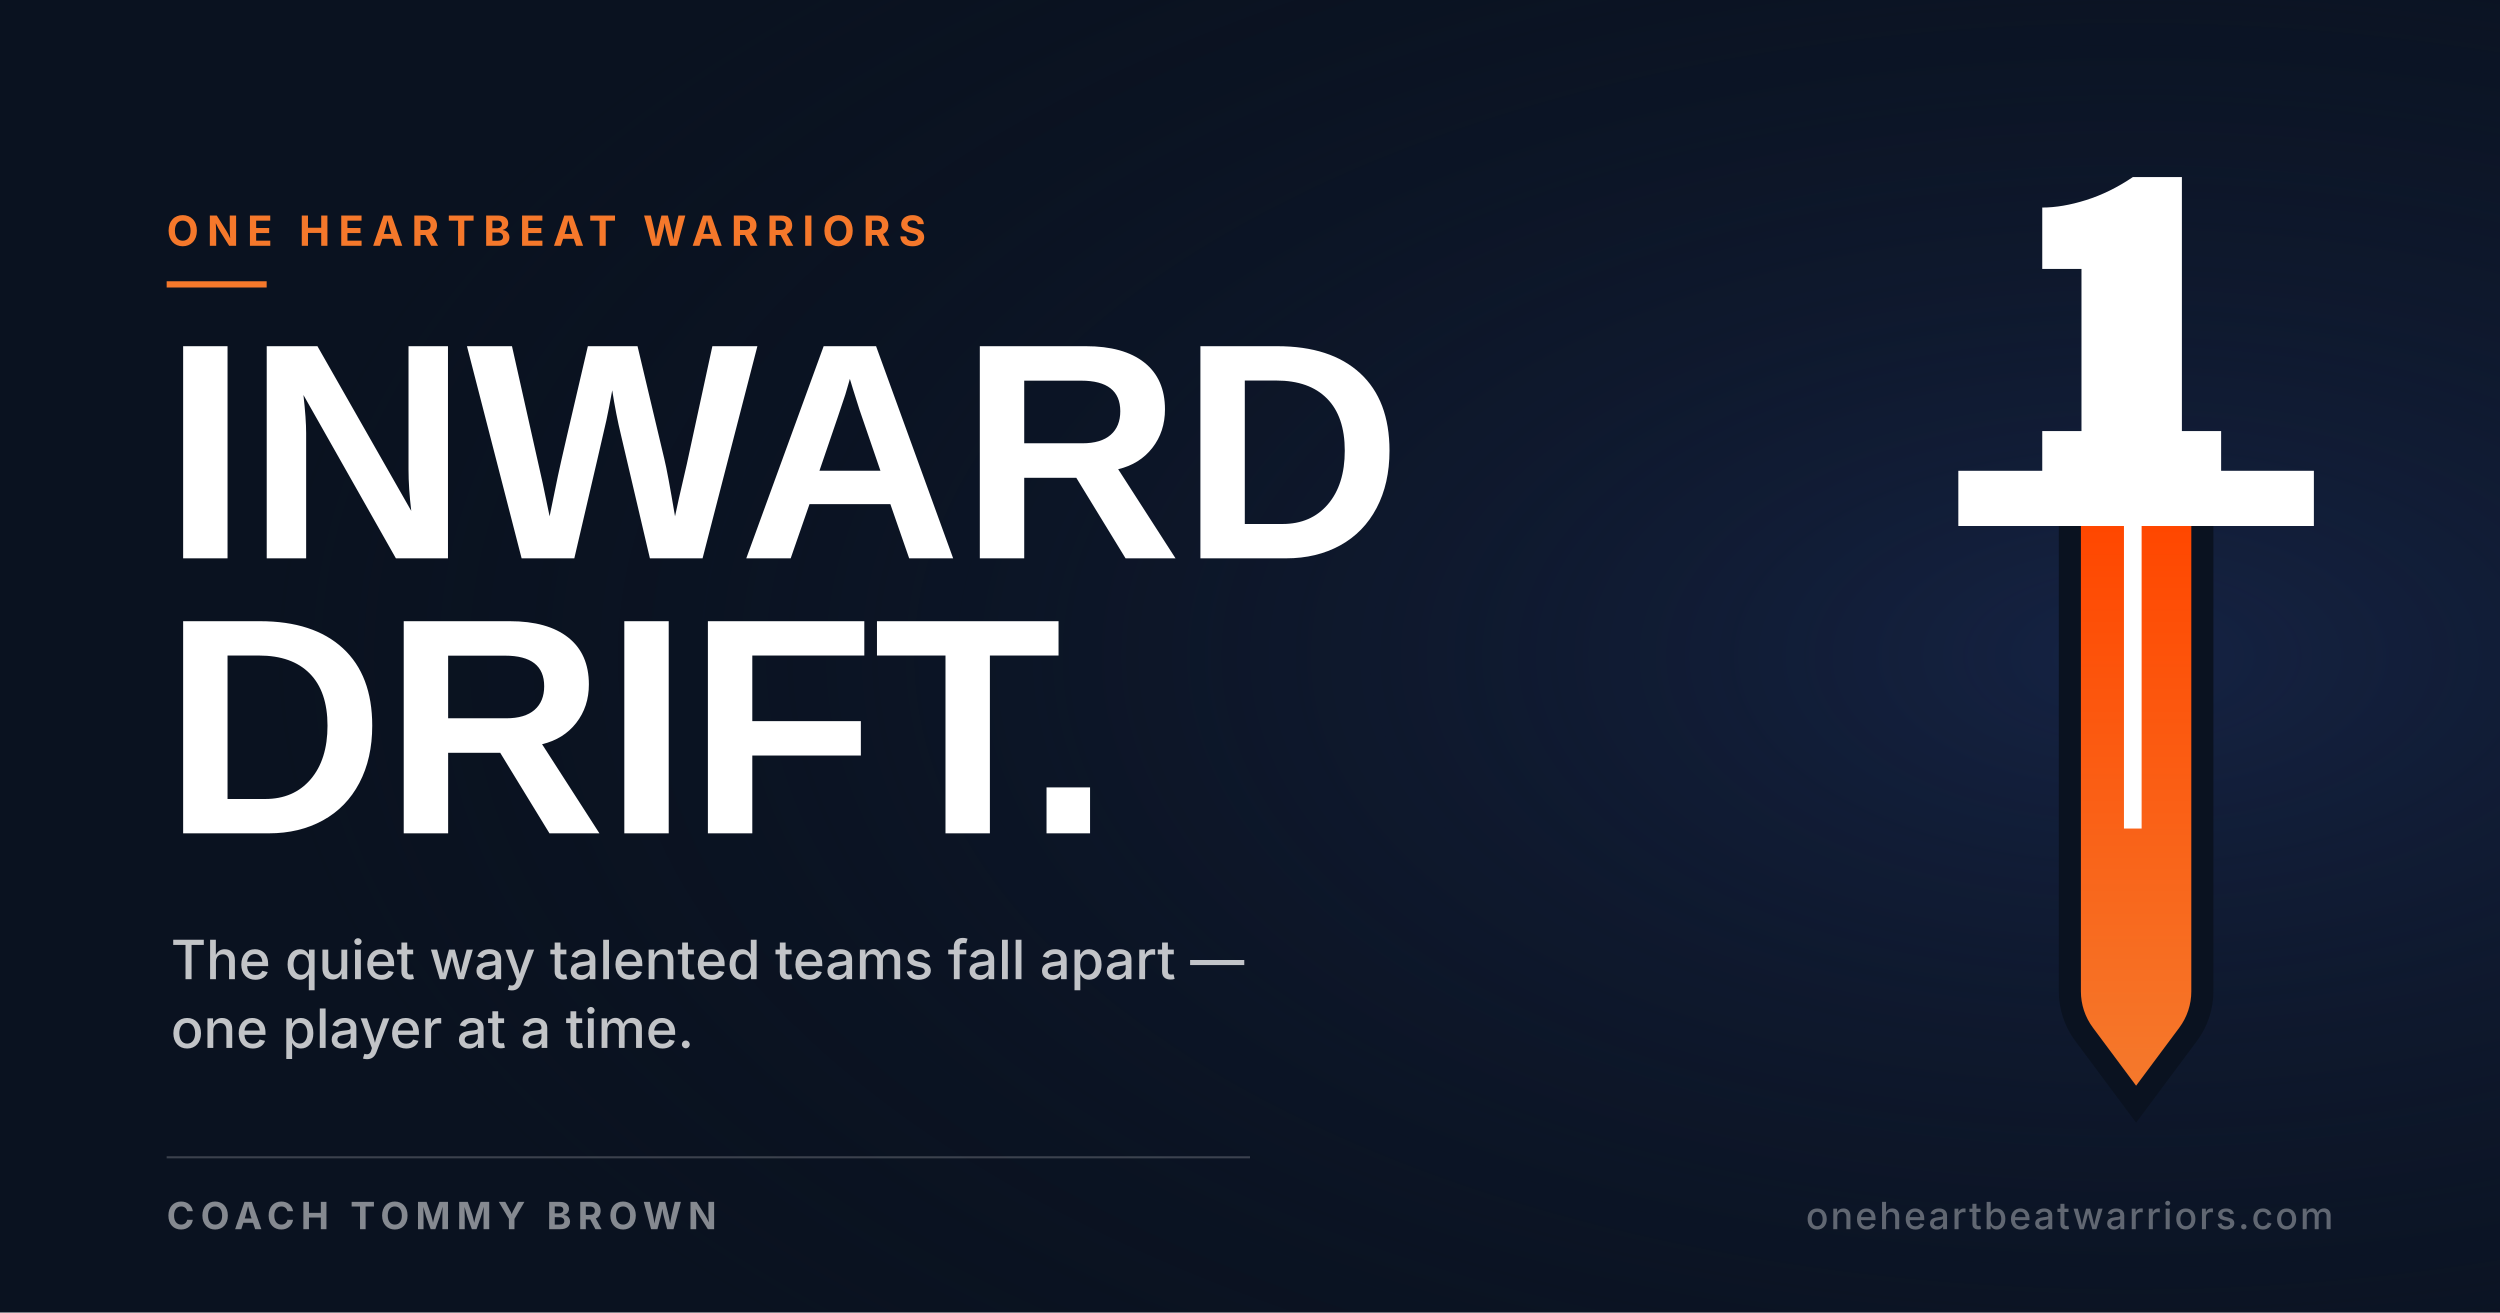
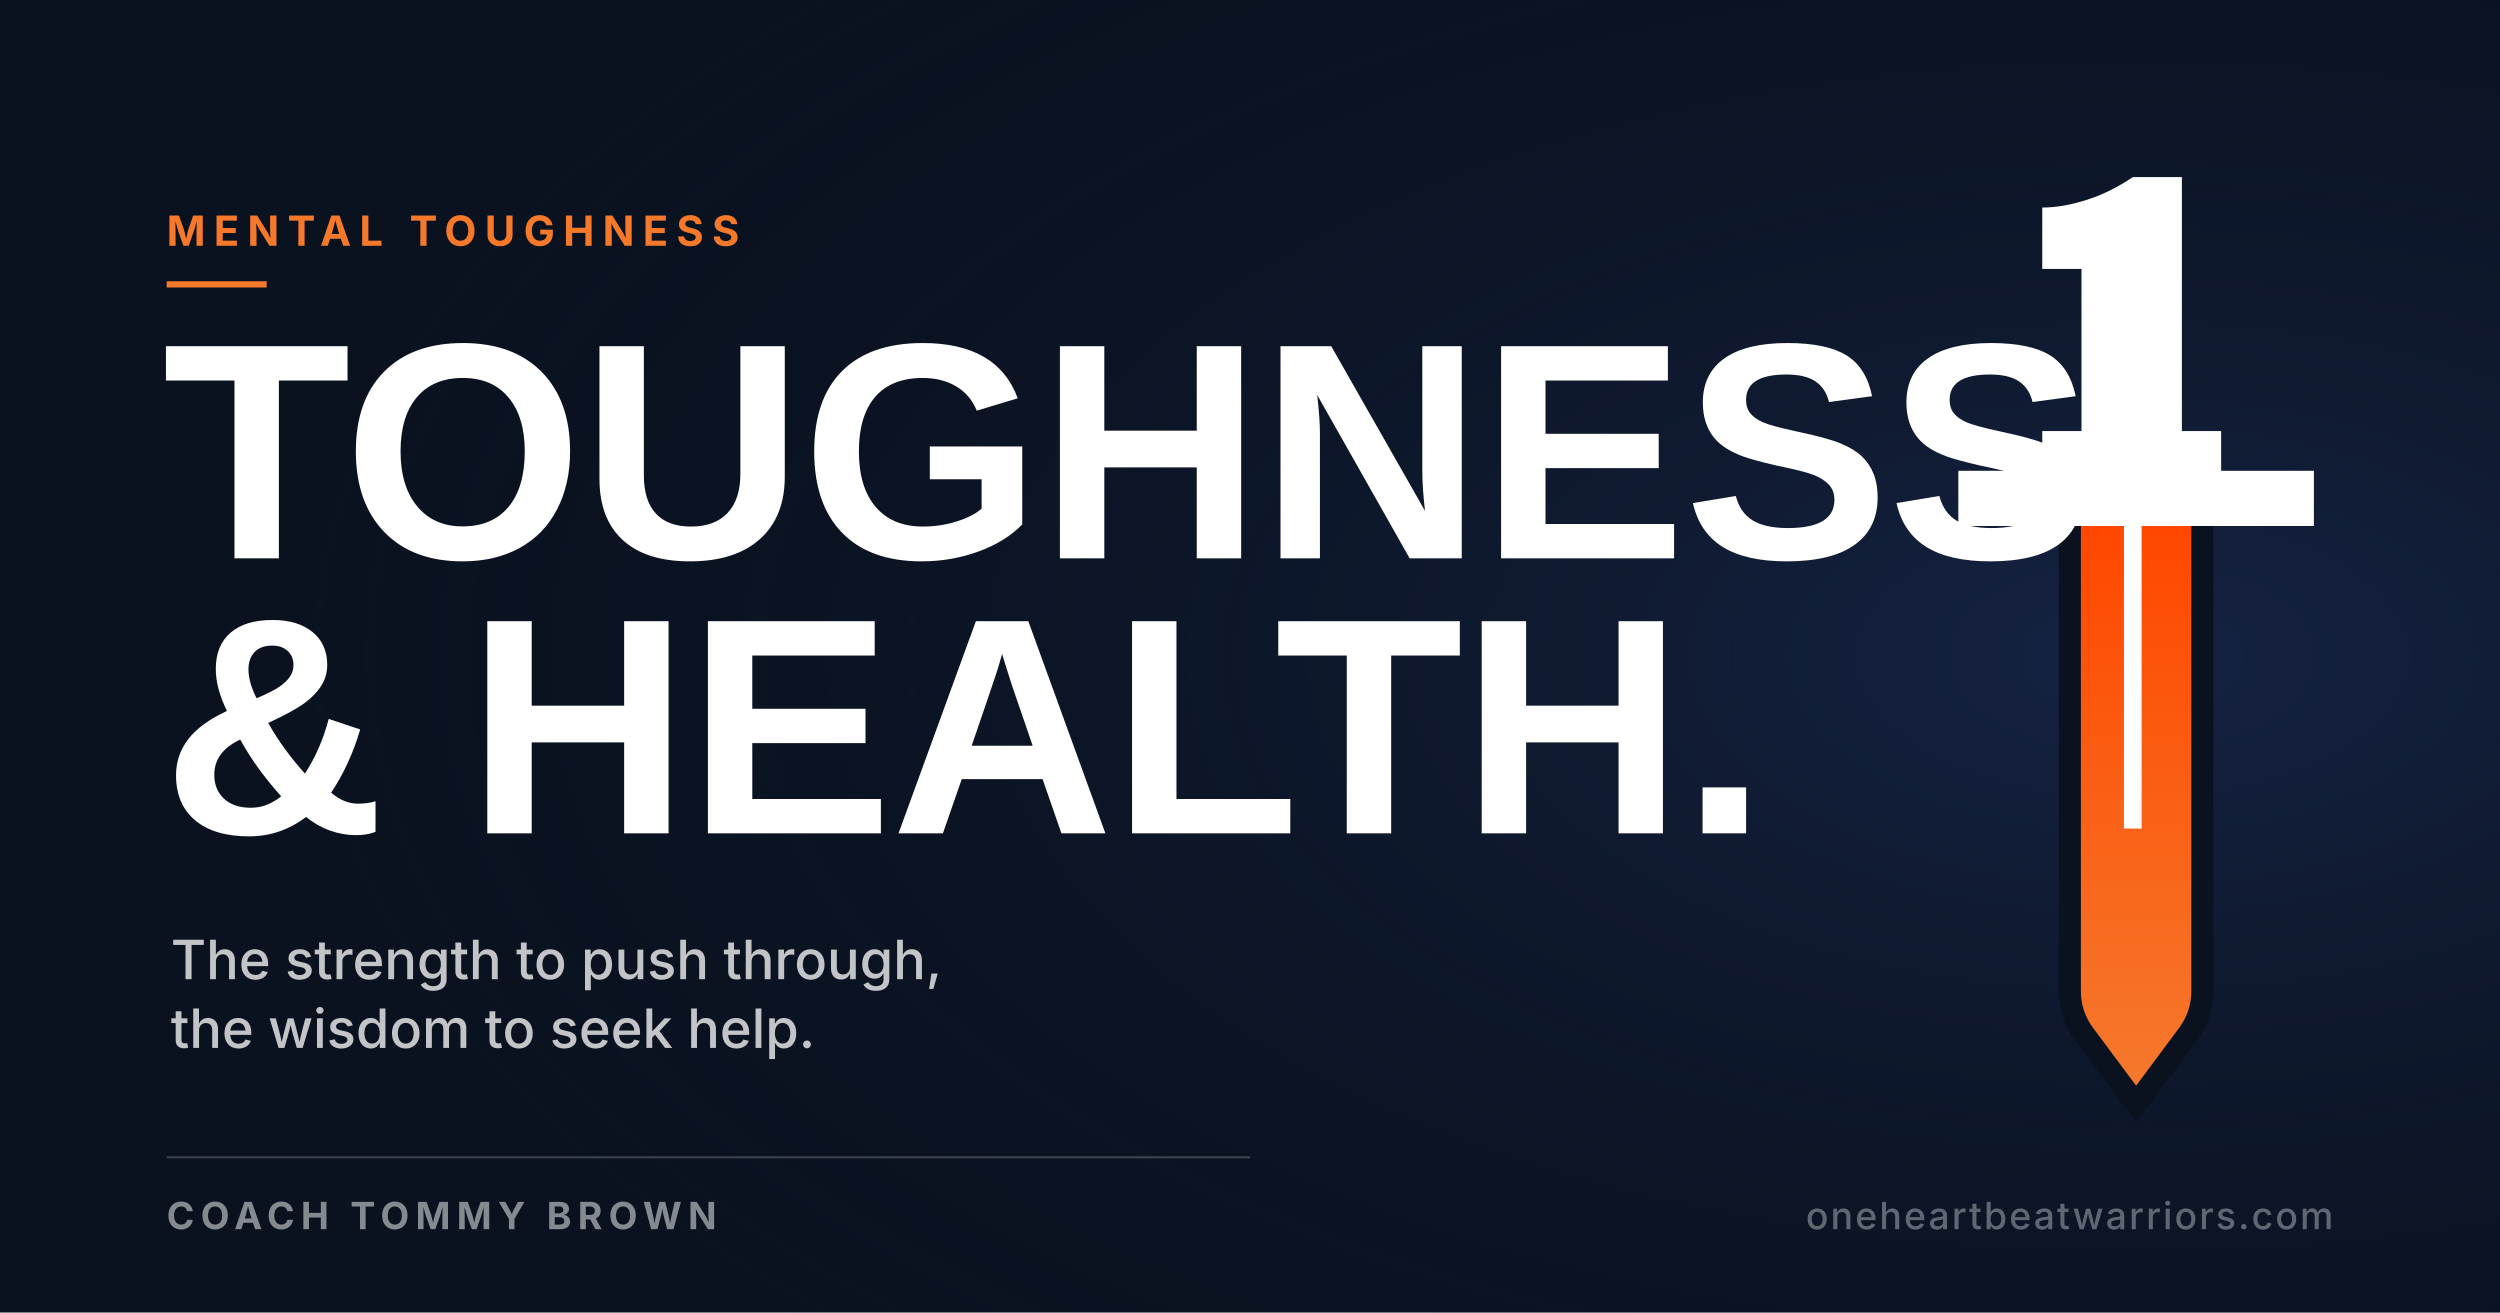
<svg xmlns="http://www.w3.org/2000/svg" width="1200" height="630" viewBox="0 0 1200 630">
  <defs>
    <radialGradient id="bgGlow" cx="85%" cy="50%" r="75%">
      <stop offset="0%" stop-color="#1a2a52" stop-opacity="0.7" />
      <stop offset="100%" stop-color="#0a1220" stop-opacity="0" />
    </radialGradient>
    <linearGradient id="swordGrad" x1="80.5" y1="407.256" x2="80.5" y2="158.256" gradientUnits="userSpaceOnUse">
      <stop stop-color="#F5782B" />
      <stop offset="1" stop-color="#FF4700" />
    </linearGradient>
    <linearGradient id="numGrad" x1="0" y1="0" x2="0" y2="1">
      <stop stop-color="#FB923C" />
      <stop offset="1" stop-color="#F5782B" />
    </linearGradient>
  </defs>
  <rect width="1200" height="630" fill="#0A1220" />
  <rect width="1200" height="630" fill="url(#bgGlow)" />
  <g transform="translate(940, 85) scale(1.06)" opacity="1">
    <path d="M38 146V115.017H55.765V41.593H38V13.794C44.063 13.794 50.689 12.662 57.88 10.398C65.07 8.135 72.12 4.669 79.029 0H101.235V115.017H119V146H38Z" fill="#FFFFFF" />
    <path d="M110.5 150.756V368.747C110.5 375.739 108.245 382.545 104.07 388.154L86.517 411.735L80.5 419.817L74.483 411.735L56.93 388.154C52.755 382.545 50.5 375.739 50.5 368.747V150.756H110.5Z" fill="url(#swordGrad)" stroke="#0A1220" stroke-width="10" />
    <path d="M0 133H161V145.5V158H0V145.5V133Z" fill="#FFFFFF" />
    <rect x="75" y="154" width="8" height="141" fill="#FFFFFF" />
  </g>
-   <text x="80" y="118" font-family="Inter, Helvetica, Arial, sans-serif" font-size="20" font-weight="700" letter-spacing="4" fill="#F5782B">ONE HEARTBEAT WARRIORS</text>
+   <text x="80" y="118" font-family="Inter, Helvetica, Arial, sans-serif" font-size="20" font-weight="700" letter-spacing="4" fill="#F5782B">MENTAL TOUGHNESS</text>
  <rect x="80" y="135" width="48" height="3" fill="#F5782B" />
-   <text x="78" y="268" font-family="Barlow Condensed, Impact, Arial, sans-serif" font-size="148" font-weight="900" letter-spacing="-1" fill="#FFFFFF">INWARD</text>
-   <text x="78" y="400" font-family="Barlow Condensed, Impact, Arial, sans-serif" font-size="148" font-weight="900" letter-spacing="-1" fill="#FFFFFF">DRIFT.</text>
-   <text x="82" y="470" font-family="Inter, Helvetica, Arial, sans-serif" font-size="26" font-weight="500" fill="#FFFFFF" fill-opacity="0.75">The quiet way talented teams fall apart —</text>
-   <text x="82" y="503" font-family="Inter, Helvetica, Arial, sans-serif" font-size="26" font-weight="500" fill="#FFFFFF" fill-opacity="0.75">one player at a time.</text>
+   <text x="78" y="268" font-family="Barlow Condensed, Impact, Arial, sans-serif" font-size="148" font-weight="900" letter-spacing="-1" fill="#FFFFFF">TOUGHNESS</text>
+   <text x="78" y="400" font-family="Barlow Condensed, Impact, Arial, sans-serif" font-size="148" font-weight="900" letter-spacing="-1" fill="#FFFFFF">&amp; HEALTH.</text>
+   <text x="82" y="470" font-family="Inter, Helvetica, Arial, sans-serif" font-size="26" font-weight="500" fill="#FFFFFF" fill-opacity="0.75">The strength to push through,</text>
+   <text x="82" y="503" font-family="Inter, Helvetica, Arial, sans-serif" font-size="26" font-weight="500" fill="#FFFFFF" fill-opacity="0.75">the wisdom to seek help.</text>
  <rect x="80" y="555" width="520" height="1" fill="#FFFFFF" fill-opacity="0.2" />
  <text x="80" y="590" font-family="Inter, Helvetica, Arial, sans-serif" font-size="18" font-weight="700" letter-spacing="3" fill="#FFFFFF" fill-opacity="0.5">COACH TOMMY BROWN</text>
  <text x="1120" y="590" text-anchor="end" font-family="Inter, Helvetica, Arial, sans-serif" font-size="18" font-weight="500" letter-spacing="1" fill="#FFFFFF" fill-opacity="0.35">oneheartbeatwarriors.com</text>
</svg>
